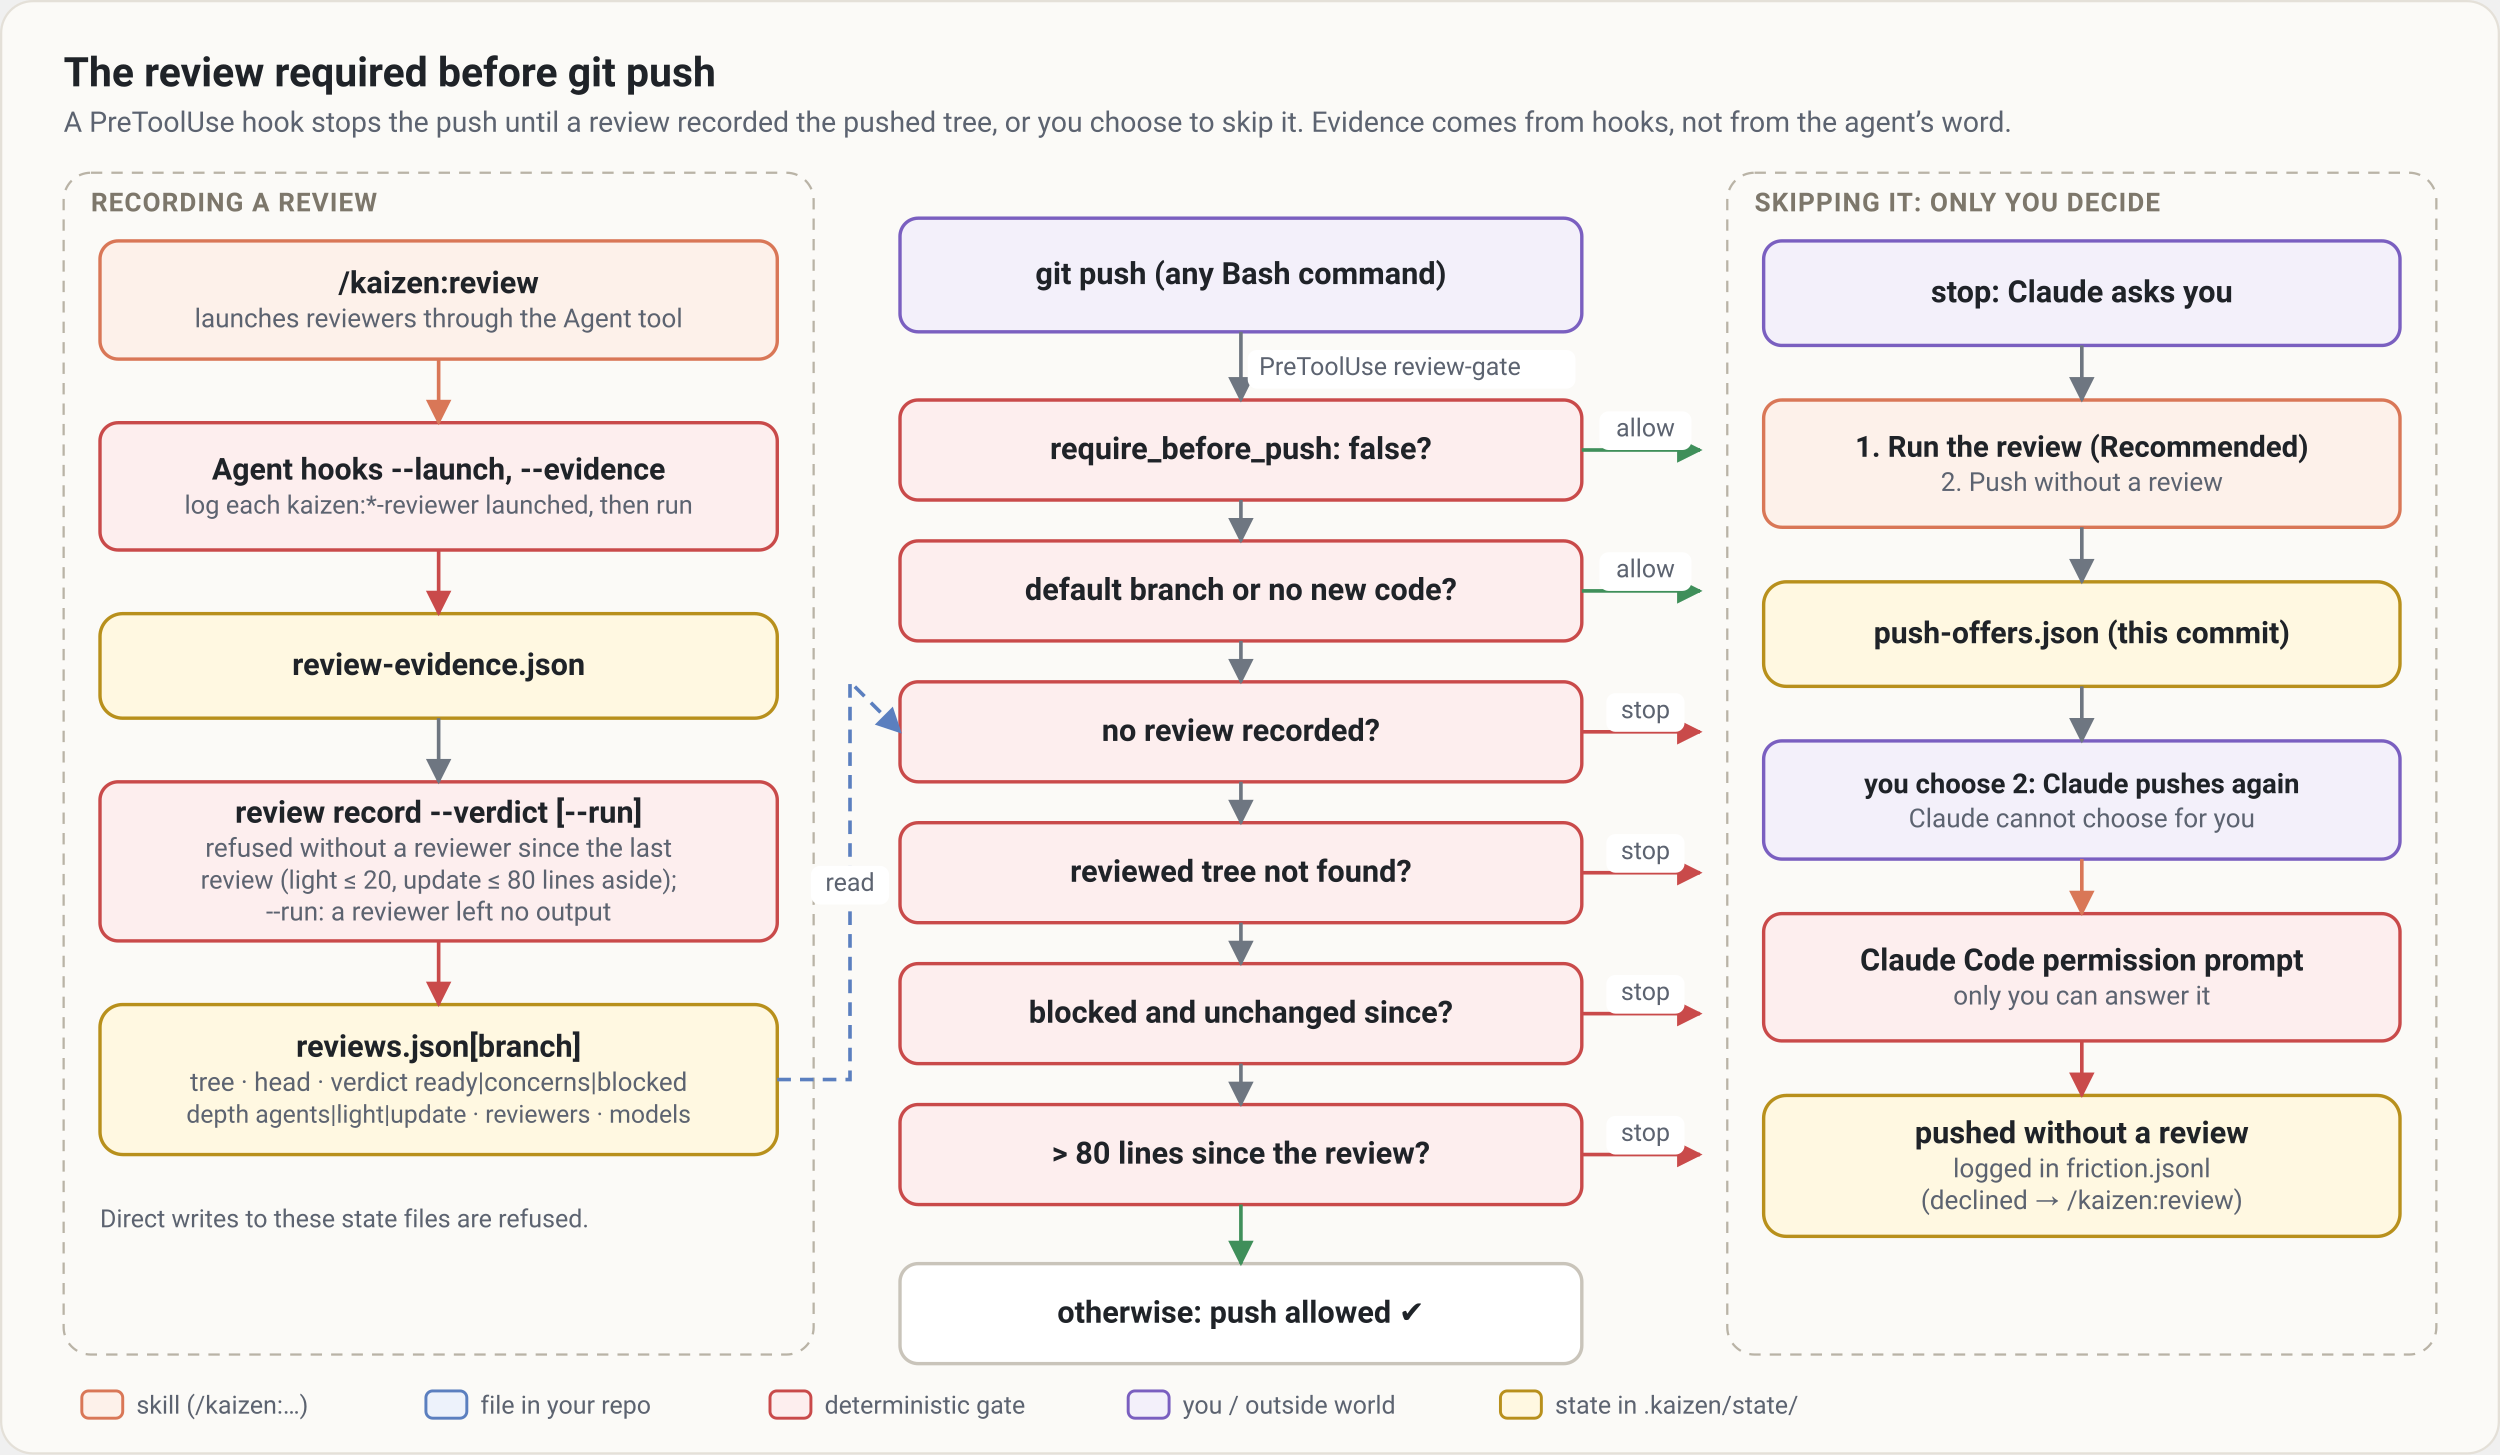
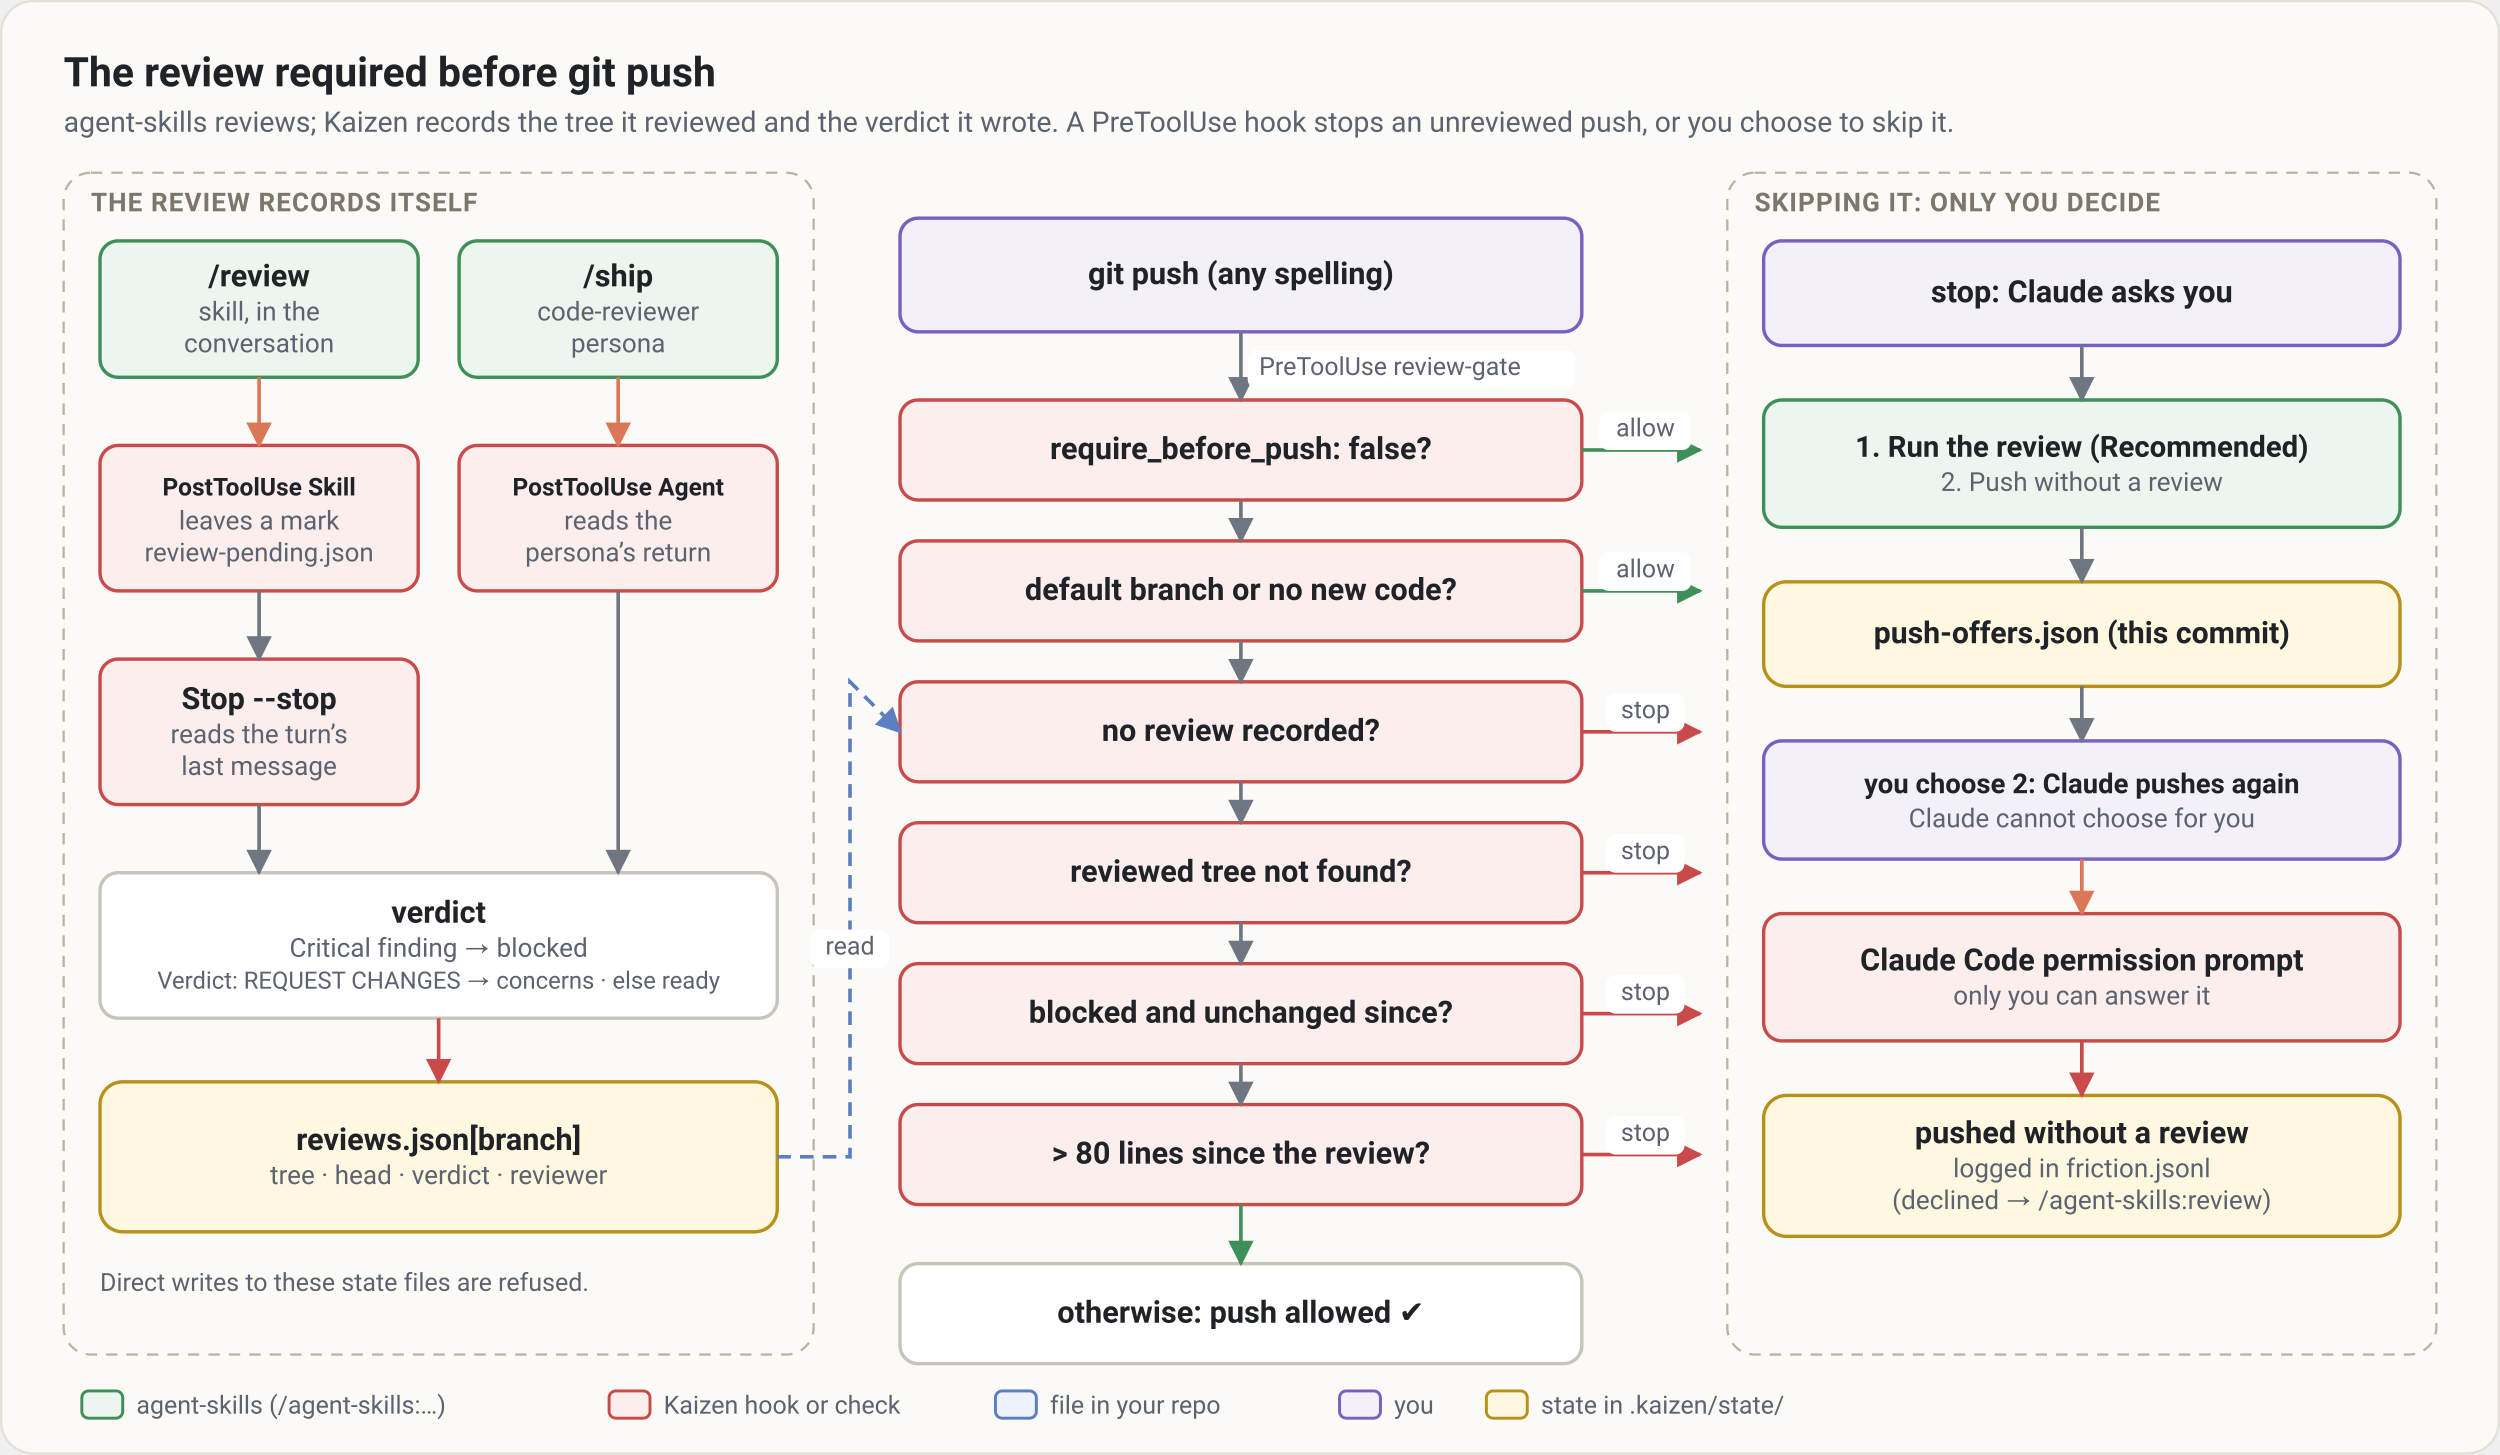
<svg xmlns="http://www.w3.org/2000/svg" width="1100" height="640" viewBox="0 0 1100 640" role="img" aria-labelledby="t d">
  <style>
  .bg { fill: #fbfaf7; stroke: #e4e0d8; }
  text { font-family: ui-sans-serif, system-ui, -apple-system, "Segoe UI", Roboto, Helvetica, Arial, sans-serif; fill: #1f2328; }
  .title { font-size: 18px; font-weight: 700; }
  .desc { font-size: 12.5px; fill: #5c6370; }
  .label { font-size: 13.5px; font-weight: 600; }
  .t12 { font-size: 12px; }
  .sub { font-size: 11.5px; fill: #5c6370; }
  .small { font-size: 11px; fill: #5c6370; }
  .edge { font-size: 11px; fill: #5c6370; }
  .mono { font-family: ui-monospace, SFMono-Regular, Menlo, Consolas, monospace; }
  .skill { fill: #fdf1ea; stroke: #d97757; }
  .artifact { fill: #edf2fb; stroke: #5b7fbf; }
  .gate { fill: #fdeeee; stroke: #c94a4a; }
  .agent { fill: #ecf6ef; stroke: #3f8f5a; }
  .outside { fill: #f3f0fa; stroke: #7a5fc0; }
  .state { fill: #fff8e1; stroke: #b8901c; }
  .plain { fill: #ffffff; stroke: #c9c4ba; }
  .region { fill: none; stroke: #b9b3a6; stroke-dasharray: 5 4; }
  .regionlabel { font-size: 11.5px; font-weight: 600; fill: #7d776b; letter-spacing: .04em; }
  .band { fill: #fff4dd; stroke: #d6a645; }
  .line { fill: none; stroke: #6e7681; stroke-width: 1.6; }
  .line.accent { stroke: #d97757; }
  .line.bad { stroke: #c94a4a; }
  .line.ok { stroke: #3f8f5a; }
  .line.blue { stroke: #5b7fbf; }
  .dashed { stroke-dasharray: 6 4; }
  .head { fill: #6e7681; }
  .head.accent { fill: #d97757; }
  .head.bad { fill: #c94a4a; }
  .head.ok { fill: #3f8f5a; }
  .head.blue { fill: #5b7fbf; }
  .pill { fill: #ffffff; stroke: none; }
  @media (prefers-color-scheme: dark) {
    .bg { fill: #161b22; stroke: #30363d; }
    text { fill: #e6edf3; }
    .desc, .sub, .small, .edge { fill: #9aa4b0; }
    .skill { fill: #3a2419; stroke: #e08b6c; }
    .artifact { fill: #1b2638; stroke: #7c9fd8; }
    .gate { fill: #3a1d1f; stroke: #e06c6c; }
    .agent { fill: #18301f; stroke: #5fb07a; }
    .outside { fill: #271f3d; stroke: #a08ae0; }
    .state { fill: #33290f; stroke: #d6b043; }
    .plain { fill: #1f2630; stroke: #4a525d; }
    .region { stroke: #5a6270; }
    .regionlabel { fill: #a39d90; }
    .band { fill: #33290f; stroke: #c99a3b; }
    .line { stroke: #9aa4b0; }
    .line.accent { stroke: #e08b6c; }
    .line.bad { stroke: #e06c6c; }
    .line.ok { stroke: #5fb07a; }
    .line.blue { stroke: #7c9fd8; }
    .head { fill: #9aa4b0; }
    .head.accent { fill: #e08b6c; }
    .head.bad { fill: #e06c6c; }
    .head.ok { fill: #5fb07a; }
    .head.blue { fill: #7c9fd8; }
    .pill { fill: #161b22; }
  }
</style>
  <defs>
    <marker id="h-default" viewBox="0 0 10 10" refX="9" refY="5" markerWidth="7" markerHeight="7" orient="auto-start-reverse">
      <path class="head" d="M0,0 L10,5 L0,10 z" />
    </marker>
    <marker id="s-default" viewBox="0 0 10 10" refX="9" refY="5" markerWidth="7" markerHeight="7" orient="auto-start-reverse">
      <path class="head" d="M0,0 L10,5 L0,10 z" />
    </marker>
    <marker id="h-accent" viewBox="0 0 10 10" refX="9" refY="5" markerWidth="7" markerHeight="7" orient="auto-start-reverse">
      <path class="head accent" d="M0,0 L10,5 L0,10 z" />
    </marker>
    <marker id="s-accent" viewBox="0 0 10 10" refX="9" refY="5" markerWidth="7" markerHeight="7" orient="auto-start-reverse">
      <path class="head accent" d="M0,0 L10,5 L0,10 z" />
    </marker>
    <marker id="h-bad" viewBox="0 0 10 10" refX="9" refY="5" markerWidth="7" markerHeight="7" orient="auto-start-reverse">
      <path class="head bad" d="M0,0 L10,5 L0,10 z" />
    </marker>
    <marker id="s-bad" viewBox="0 0 10 10" refX="9" refY="5" markerWidth="7" markerHeight="7" orient="auto-start-reverse">
      <path class="head bad" d="M0,0 L10,5 L0,10 z" />
    </marker>
    <marker id="h-ok" viewBox="0 0 10 10" refX="9" refY="5" markerWidth="7" markerHeight="7" orient="auto-start-reverse">
      <path class="head ok" d="M0,0 L10,5 L0,10 z" />
    </marker>
    <marker id="s-ok" viewBox="0 0 10 10" refX="9" refY="5" markerWidth="7" markerHeight="7" orient="auto-start-reverse">
      <path class="head ok" d="M0,0 L10,5 L0,10 z" />
    </marker>
    <marker id="h-blue" viewBox="0 0 10 10" refX="9" refY="5" markerWidth="7" markerHeight="7" orient="auto-start-reverse">
      <path class="head blue" d="M0,0 L10,5 L0,10 z" />
    </marker>
    <marker id="s-blue" viewBox="0 0 10 10" refX="9" refY="5" markerWidth="7" markerHeight="7" orient="auto-start-reverse">
      <path class="head blue" d="M0,0 L10,5 L0,10 z" />
    </marker>
  </defs>
  <rect class="bg" x="0.5" y="0.5" width="1099" height="639" rx="14" />
  <text class="title" x="28" y="38">The review required before git push</text>
-   <text class="desc" x="28" y="58">A PreToolUse hook stops the push until a review recorded the pushed tree, or you choose to skip it. Evidence comes from hooks, not from the agent’s word.</text>
+   <text class="desc" x="28" y="58">agent-skills reviews; Kaizen records the tree it reviewed and the verdict it wrote. A PreToolUse hook stops an unreviewed push, or you choose to skip it.</text>
  <rect class="region" x="28" y="76" width="330" height="520" rx="12" />
-   <text class="regionlabel" x="40" y="93">RECORDING A REVIEW</text>
-   <rect class="skill" x="44" y="106" width="298" height="52" rx="8" stroke-width="1.5" />
-   <text class="label" x="193" y="129" text-anchor="middle">/kaizen:review</text>
-   <text class="sub" x="193" y="144" text-anchor="middle">launches reviewers through the Agent tool</text>
-   <rect class="gate" x="44" y="186" width="298" height="56" rx="8" stroke-width="1.5" />
-   <text class="label" x="193" y="211" text-anchor="middle" style="font-size:13.3px">Agent hooks --launch, --evidence</text>
-   <text class="sub" x="193" y="226" text-anchor="middle" style="font-size:11.2px">log each kaizen:*-reviewer launched, then run</text>
-   <rect class="state" x="44" y="270" width="298" height="46" rx="10" stroke-width="1.5" />
-   <text class="label" x="193" y="297" text-anchor="middle">review-evidence.json</text>
-   <rect class="gate" x="44" y="344" width="298" height="70" rx="8" stroke-width="1.5" />
-   <text class="label" x="193" y="362" text-anchor="middle">review record --verdict [--run]</text>
-   <text class="sub" x="193" y="377" text-anchor="middle">refused without a reviewer since the last</text>
-   <text class="sub" x="193" y="391" text-anchor="middle" style="font-size:11.2px">review (light ≤ 20, update ≤ 80 lines aside);</text>
-   <text class="sub" x="193" y="405" text-anchor="middle">--run: a reviewer left no output</text>
-   <rect class="state" x="44" y="442" width="298" height="66" rx="10" stroke-width="1.5" />
-   <text class="label" x="193" y="465" text-anchor="middle">reviews.json[branch]</text>
-   <text class="sub" x="193" y="480" text-anchor="middle" style="font-size:11.4px">tree · head · verdict ready|concerns|blocked</text>
-   <text class="sub" x="193" y="494" text-anchor="middle" style="font-size:10.9px">depth agents|light|update · reviewers · models</text>
-   <path class="line accent" d="M193,158 L193,186" marker-end="url(#h-accent)" />
-   <path class="line bad" d="M193,242 L193,270" marker-end="url(#h-bad)" />
-   <path class="line" d="M193,316 L193,344" marker-end="url(#h-default)" />
-   <path class="line bad" d="M193,414 L193,442" marker-end="url(#h-bad)" />
-   <text class="small" x="44" y="540" text-anchor="start">Direct writes to these state files are refused.</text>
+   <text class="regionlabel" x="40" y="93">THE REVIEW RECORDS ITSELF</text>
+   <rect class="agent" x="44" y="106" width="140" height="60" rx="8" stroke-width="1.5" />
+   <text class="label" x="114" y="126" text-anchor="middle">/review</text>
+   <text class="sub" x="114" y="141" text-anchor="middle">skill, in the</text>
+   <text class="sub" x="114" y="155" text-anchor="middle">conversation</text>
+   <rect class="agent" x="202" y="106" width="140" height="60" rx="8" stroke-width="1.5" />
+   <text class="label" x="272" y="126" text-anchor="middle">/ship</text>
+   <text class="sub" x="272" y="141" text-anchor="middle">code-reviewer</text>
+   <text class="sub" x="272" y="155" text-anchor="middle">persona</text>
+   <rect class="gate" x="44" y="196" width="140" height="64" rx="8" stroke-width="1.5" />
+   <text class="label" x="114" y="218" text-anchor="middle" style="font-size:10.8px">PostToolUse Skill</text>
+   <text class="sub" x="114" y="233" text-anchor="middle">leaves a mark</text>
+   <text class="sub" x="114" y="247" text-anchor="middle" style="font-size:11.4px">review-pending.json</text>
+   <rect class="gate" x="44" y="290" width="140" height="64" rx="8" stroke-width="1.5" />
+   <text class="label" x="114" y="312" text-anchor="middle">Stop --stop</text>
+   <text class="sub" x="114" y="327" text-anchor="middle">reads the turn’s</text>
+   <text class="sub" x="114" y="341" text-anchor="middle">last message</text>
+   <rect class="gate" x="202" y="196" width="140" height="64" rx="8" stroke-width="1.5" />
+   <text class="label" x="272" y="218" text-anchor="middle" style="font-size:10.8px">PostToolUse Agent</text>
+   <text class="sub" x="272" y="233" text-anchor="middle">reads the</text>
+   <text class="sub" x="272" y="247" text-anchor="middle">persona’s return</text>
+   <path class="line accent" d="M114,166 L114,196" marker-end="url(#h-accent)" />
+   <path class="line" d="M114,260 L114,290" marker-end="url(#h-default)" />
+   <path class="line accent" d="M272,166 L272,196" marker-end="url(#h-accent)" />
+   <rect class="plain" x="44" y="384" width="298" height="64" rx="8" stroke-width="1.5" />
+   <text class="label" x="193" y="406" text-anchor="middle">verdict</text>
+   <text class="sub" x="193" y="421" text-anchor="middle">Critical finding → blocked</text>
+   <text class="sub" x="193" y="435" text-anchor="middle" style="font-size:10.5px">Verdict: REQUEST CHANGES → concerns · else ready</text>
+   <path class="line" d="M114,354 L114,384" marker-end="url(#h-default)" />
+   <path class="line" d="M272,260 L272,384" marker-end="url(#h-default)" />
+   <rect class="state" x="44" y="476" width="298" height="66" rx="10" stroke-width="1.5" />
+   <text class="label" x="193" y="506" text-anchor="middle">reviews.json[branch]</text>
+   <text class="sub" x="193" y="521" text-anchor="middle">tree · head · verdict · reviewer</text>
+   <path class="line bad" d="M193,448 L193,476" marker-end="url(#h-bad)" />
+   <text class="small" x="44" y="568" text-anchor="start">Direct writes to these state files are refused.</text>
  <rect class="outside" x="396" y="96" width="300" height="50" rx="8" stroke-width="1.5" />
-   <text class="label" x="546" y="125" text-anchor="middle">git push (any Bash command)</text>
+   <text class="label" x="546" y="125" text-anchor="middle">git push (any spelling)</text>
  <rect class="gate" x="396" y="176" width="300" height="44" rx="8" stroke-width="1.5" />
  <text class="label" x="546" y="202" text-anchor="middle">require_before_push: false?</text>
  <rect class="gate" x="396" y="238" width="300" height="44" rx="8" stroke-width="1.5" />
  <text class="label" x="546" y="264" text-anchor="middle">default branch or no new code?</text>
  <rect class="gate" x="396" y="300" width="300" height="44" rx="8" stroke-width="1.5" />
  <text class="label" x="546" y="326" text-anchor="middle">no review recorded?</text>
  <rect class="gate" x="396" y="362" width="300" height="44" rx="8" stroke-width="1.5" />
  <text class="label" x="546" y="388" text-anchor="middle">reviewed tree not found?</text>
  <rect class="gate" x="396" y="424" width="300" height="44" rx="8" stroke-width="1.5" />
  <text class="label" x="546" y="450" text-anchor="middle">blocked and unchanged since?</text>
  <rect class="gate" x="396" y="486" width="300" height="44" rx="8" stroke-width="1.5" />
  <text class="label" x="546" y="512" text-anchor="middle">&gt; 80 lines since the review?</text>
  <path class="line" d="M546,146 L546,176" marker-end="url(#h-default)" />
  <rect class="pill" x="549" y="154" width="144.2" height="17" rx="4" />
  <text class="edge" x="554" y="165" text-anchor="start">PreToolUse review-gate</text>
  <path class="line" d="M546,220 L546,238" marker-end="url(#h-default)" />
  <path class="line" d="M546,282 L546,300" marker-end="url(#h-default)" />
  <path class="line" d="M546,344 L546,362" marker-end="url(#h-default)" />
  <path class="line" d="M546,406 L546,424" marker-end="url(#h-default)" />
  <path class="line" d="M546,468 L546,486" marker-end="url(#h-default)" />
  <path class="line ok" d="M696,198 L748,198" marker-end="url(#h-ok)" />
  <rect class="pill" x="703.75" y="181" width="40.5" height="17" rx="4" />
  <text class="edge" x="724" y="192" text-anchor="middle">allow</text>
  <path class="line ok" d="M696,260 L748,260" marker-end="url(#h-ok)" />
  <rect class="pill" x="703.75" y="243" width="40.5" height="17" rx="4" />
  <text class="edge" x="724" y="254" text-anchor="middle">allow</text>
  <path class="line bad" d="M696,322 L748,322" marker-end="url(#h-bad)" />
  <rect class="pill" x="706.8" y="305" width="34.4" height="17" rx="4" />
  <text class="edge" x="724" y="316" text-anchor="middle">stop</text>
  <path class="line bad" d="M696,384 L748,384" marker-end="url(#h-bad)" />
  <rect class="pill" x="706.8" y="367" width="34.4" height="17" rx="4" />
  <text class="edge" x="724" y="378" text-anchor="middle">stop</text>
  <path class="line bad" d="M696,446 L748,446" marker-end="url(#h-bad)" />
  <rect class="pill" x="706.8" y="429" width="34.4" height="17" rx="4" />
  <text class="edge" x="724" y="440" text-anchor="middle">stop</text>
  <path class="line bad" d="M696,508 L748,508" marker-end="url(#h-bad)" />
  <rect class="pill" x="706.8" y="491" width="34.4" height="17" rx="4" />
  <text class="edge" x="724" y="502" text-anchor="middle">stop</text>
  <rect class="plain" x="396" y="556" width="300" height="44" rx="8" stroke-width="1.5" />
  <text class="label" x="546" y="582" text-anchor="middle">otherwise: push allowed ✔</text>
  <path class="line ok" d="M546,530 L546,556" marker-end="url(#h-ok)" />
-   <path class="line blue dashed" d="M342,475 L374,475 L374,300 L396,322" marker-end="url(#h-blue)" />
-   <rect class="pill" x="356.8" y="381" width="34.4" height="17" rx="4" />
-   <text class="edge" x="374" y="392" text-anchor="middle">read</text>
+   <path class="line blue dashed" d="M342,509 L374,509 L374,300 L396,322" marker-end="url(#h-blue)" />
+   <rect class="pill" x="356.8" y="409" width="34.4" height="17" rx="4" />
+   <text class="edge" x="374" y="420" text-anchor="middle">read</text>
  <rect class="region" x="760" y="76" width="312" height="520" rx="12" />
  <text class="regionlabel" x="772" y="93">SKIPPING IT: ONLY YOU DECIDE</text>
  <rect class="outside" x="776" y="106" width="280" height="46" rx="8" stroke-width="1.5" />
  <text class="label" x="916" y="133" text-anchor="middle">stop: Claude asks you</text>
-   <rect class="skill" x="776" y="176" width="280" height="56" rx="8" stroke-width="1.5" />
+   <rect class="agent" x="776" y="176" width="280" height="56" rx="8" stroke-width="1.5" />
  <text class="label" x="916" y="201" text-anchor="middle" style="font-size:12.9px">1. Run the review (Recommended)</text>
  <text class="sub" x="916" y="216" text-anchor="middle">2. Push without a review</text>
  <rect class="state" x="776" y="256" width="280" height="46" rx="10" stroke-width="1.5" />
  <text class="label" x="916" y="283" text-anchor="middle" style="font-size:13.3px">push-offers.json (this commit)</text>
  <rect class="outside" x="776" y="326" width="280" height="52" rx="8" stroke-width="1.5" />
  <text class="label" x="916" y="349" text-anchor="middle" style="font-size:12.1px">you choose 2: Claude pushes again</text>
  <text class="sub" x="916" y="364" text-anchor="middle">Claude cannot choose for you</text>
  <rect class="gate" x="776" y="402" width="280" height="56" rx="8" stroke-width="1.5" />
  <text class="label" x="916" y="427" text-anchor="middle">Claude Code permission prompt</text>
  <text class="sub" x="916" y="442" text-anchor="middle">only you can answer it</text>
  <rect class="state" x="776" y="482" width="280" height="62" rx="10" stroke-width="1.5" />
  <text class="label" x="916" y="503" text-anchor="middle">pushed without a review</text>
  <text class="sub" x="916" y="518" text-anchor="middle">logged in friction.jsonl</text>
-   <text class="sub" x="916" y="532" text-anchor="middle">(declined → /kaizen:review)</text>
+   <text class="sub" x="916" y="532" text-anchor="middle">(declined → /agent-skills:review)</text>
  <path class="line" d="M916,152 L916,176" marker-end="url(#h-default)" />
  <path class="line" d="M916,232 L916,256" marker-end="url(#h-default)" />
  <path class="line" d="M916,302 L916,326" marker-end="url(#h-default)" />
  <path class="line accent" d="M916,378 L916,402" marker-end="url(#h-accent)" />
  <path class="line bad" d="M916,458 L916,482" marker-end="url(#h-bad)" />
-   <rect class="skill" x="36" y="612" width="18" height="12" rx="3" stroke-width="1.3" />
-   <text class="small" x="60" y="622">skill (/kaizen:…)</text>
-   <rect class="artifact" x="187.4" y="612" width="18" height="12" rx="3" stroke-width="1.3" />
-   <text class="small" x="211.4" y="622">file in your repo</text>
-   <rect class="gate" x="338.8" y="612" width="18" height="12" rx="3" stroke-width="1.3" />
-   <text class="small" x="362.8" y="622">deterministic gate</text>
-   <rect class="outside" x="496.4" y="612" width="18" height="12" rx="3" stroke-width="1.3" />
-   <text class="small" x="520.4" y="622">you / outside world</text>
-   <rect class="state" x="660.2" y="612" width="18" height="12" rx="3" stroke-width="1.3" />
-   <text class="small" x="684.2" y="622">state in .kaizen/state/</text>
+   <rect class="agent" x="36" y="612" width="18" height="12" rx="3" stroke-width="1.3" />
+   <text class="small" x="60" y="622">agent-skills (/agent-skills:…)</text>
+   <rect class="gate" x="268" y="612" width="18" height="12" rx="3" stroke-width="1.3" />
+   <text class="small" x="292" y="622">Kaizen hook or check</text>
+   <rect class="artifact" x="438" y="612" width="18" height="12" rx="3" stroke-width="1.3" />
+   <text class="small" x="462" y="622">file in your repo</text>
+   <rect class="outside" x="589.4" y="612" width="18" height="12" rx="3" stroke-width="1.3" />
+   <text class="small" x="613.4" y="622">you</text>
+   <rect class="state" x="654" y="612" width="18" height="12" rx="3" stroke-width="1.3" />
+   <text class="small" x="678" y="622">state in .kaizen/state/</text>
</svg>
